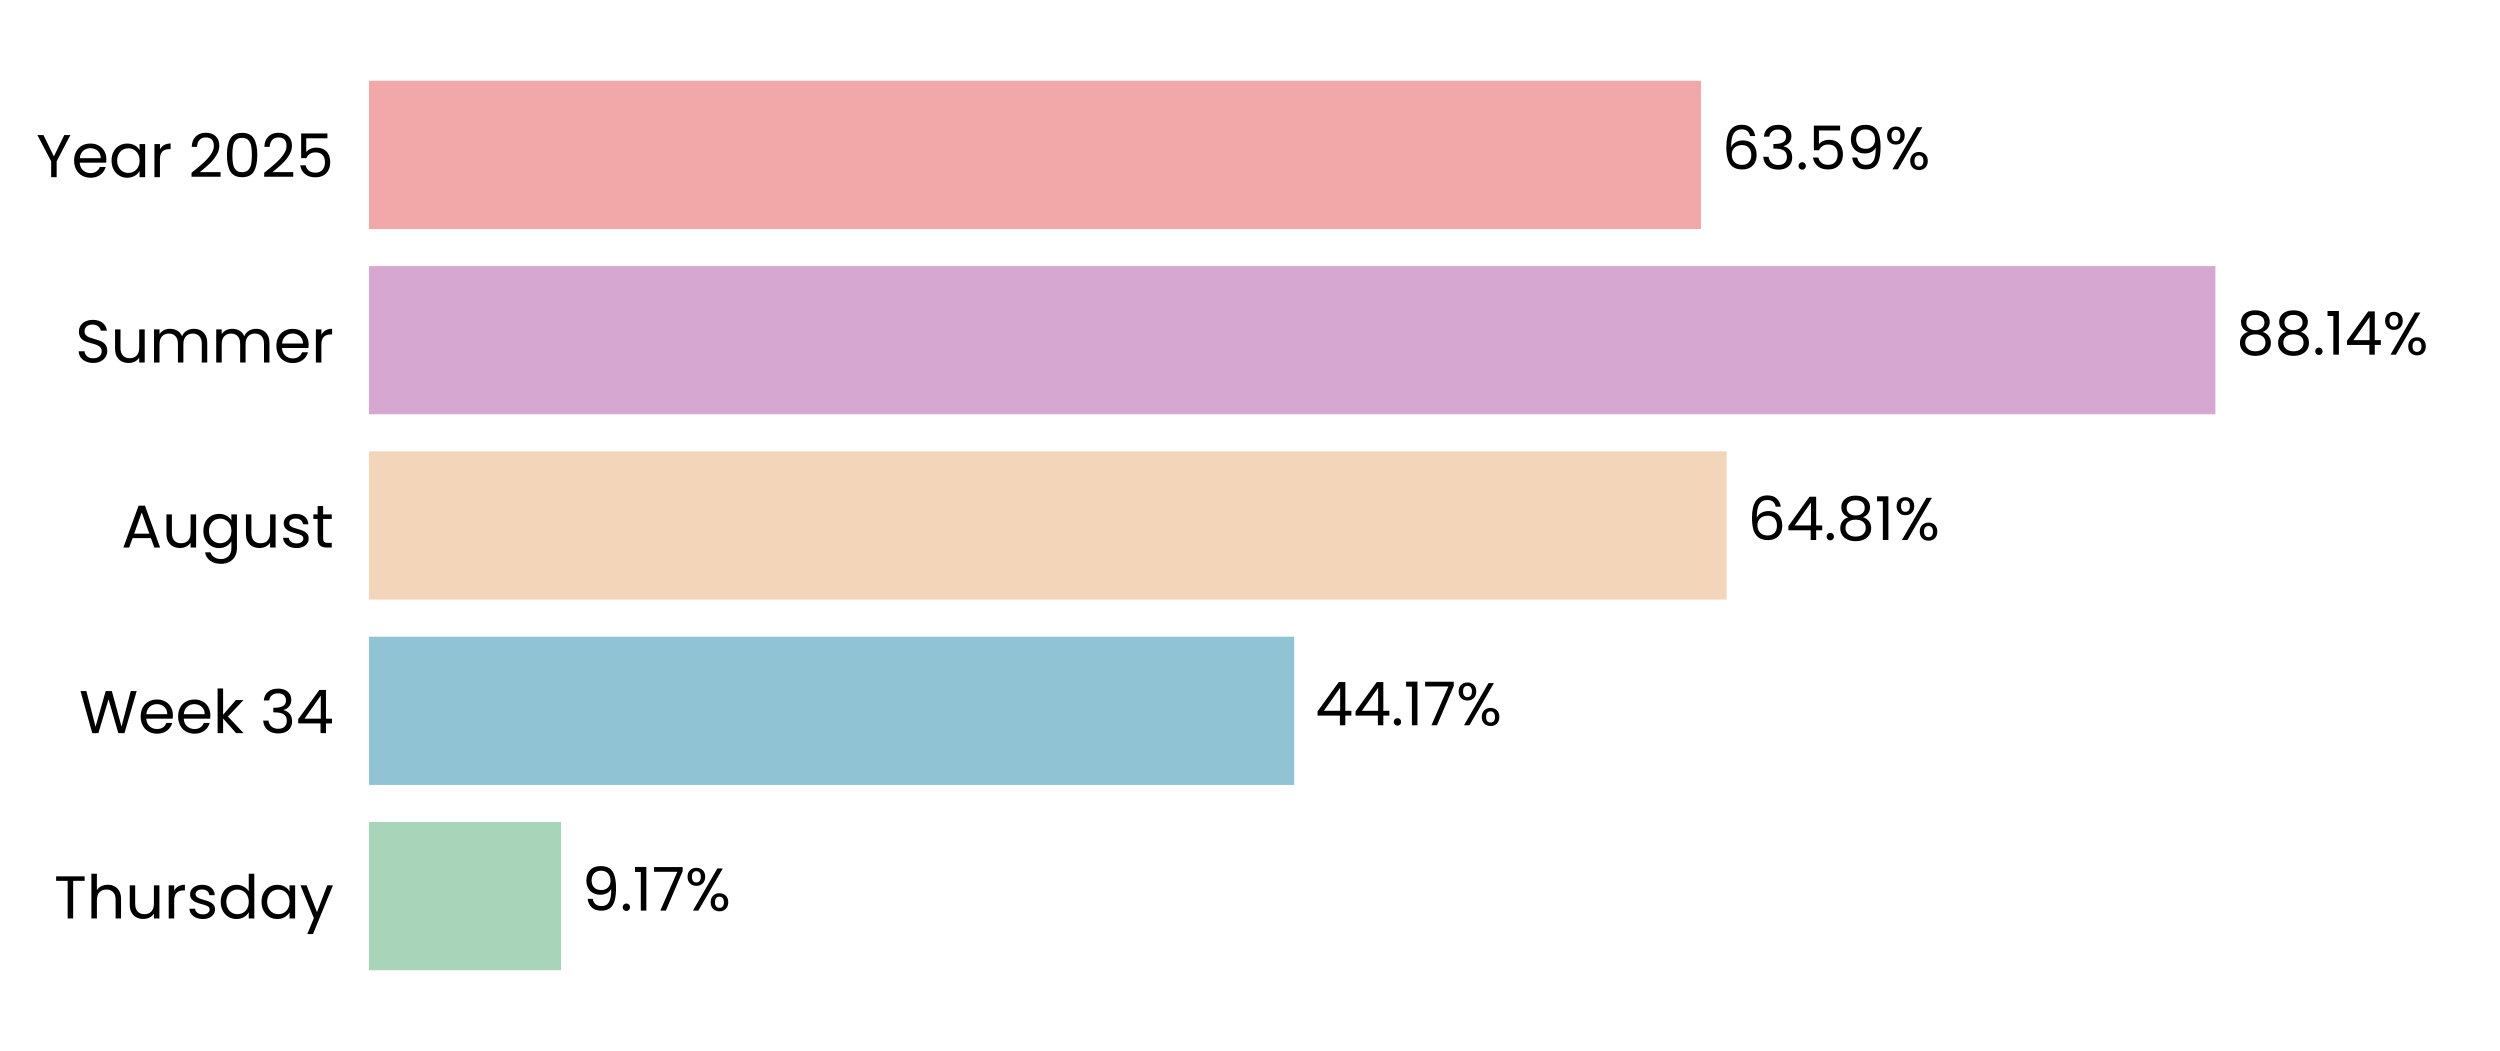
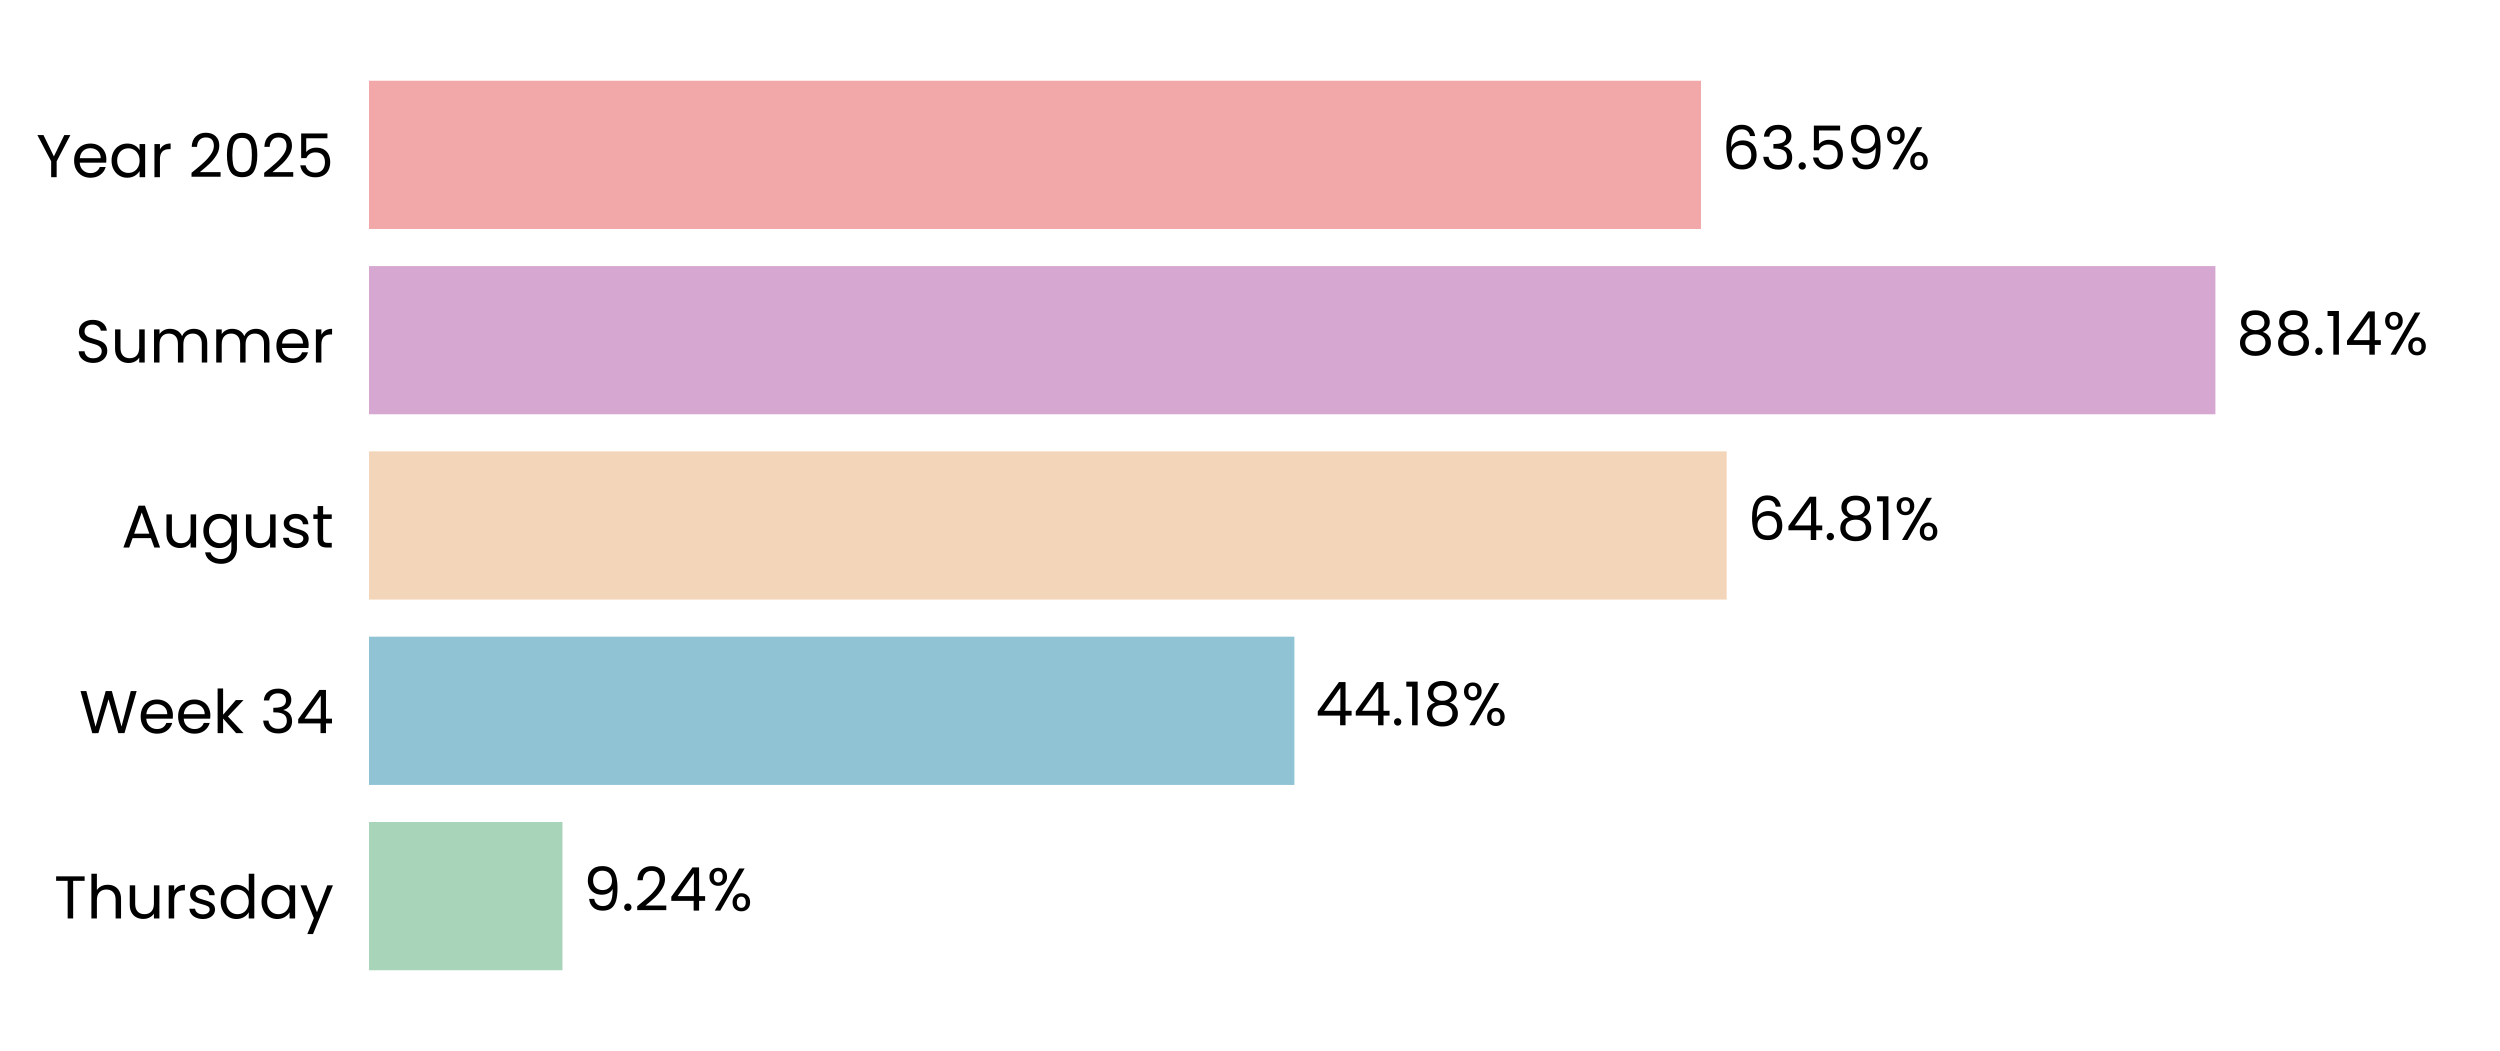
<svg xmlns="http://www.w3.org/2000/svg" xmlns:xlink="http://www.w3.org/1999/xlink" width="496.691pt" height="208.8pt" viewBox="0 0 496.691 208.8" version="1.1">
  <defs>
    <style type="text/css">*{stroke-linejoin: round; stroke-linecap: butt}</style>
  </defs>
  <g id="figure_1">
    <g id="patch_1">
      <path d="M 0 208.8  L 496.691 208.8  L 496.691 0  L 0 0  L 0 208.8  z " style="fill: none" />
    </g>
    <g id="axes_1">
      <g id="patch_2">
        <path d="M 73.311 201.6  L 489.491 201.6  L 489.491 7.2  L 73.311 7.2  L 73.311 201.6  z " style="fill: none" />
      </g>
      <g id="patch_3">
-         <path d="M 73.311 192.764  L 111.461 192.764  L 111.461 163.309  L 73.311 163.309  z " clip-path="url(#p37c1c3002f)" style="fill: #a8d5ba" />
+         <path d="M 73.311 192.764  L 111.75 192.764  L 111.75 163.309  L 73.311 163.309  z " clip-path="url(#p77a91f63e5)" style="fill: #a8d5ba" />
      </g>
      <g id="patch_4">
-         <path d="M 73.311 155.945  L 257.124 155.945  L 257.124 126.491  L 73.311 126.491  z " clip-path="url(#p37c1c3002f)" style="fill: #90c3d4" />
+         <path d="M 73.311 155.945  L 257.165 155.945  L 257.165 126.491  L 73.311 126.491  z " clip-path="url(#p77a91f63e5)" style="fill: #90c3d4" />
      </g>
      <g id="patch_5">
-         <path d="M 73.311 119.127  L 343.045 119.127  L 343.045 89.673  L 73.311 89.673  z " clip-path="url(#p37c1c3002f)" style="fill: #f3d6ba" />
+         <path d="M 73.311 119.127  L 343.054 119.127  L 343.054 89.673  L 73.311 89.673  z " clip-path="url(#p77a91f63e5)" style="fill: #f3d6ba" />
      </g>
      <g id="patch_6">
-         <path d="M 73.311 82.309  L 440.145 82.309  L 440.145 52.855  L 73.311 52.855  z " clip-path="url(#p37c1c3002f)" style="fill: #d6a8d1" />
+         <path d="M 73.311 82.309  L 440.148 82.309  L 440.148 52.855  L 73.311 52.855  z " clip-path="url(#p77a91f63e5)" style="fill: #d6a8d1" />
      </g>
      <g id="patch_7">
-         <path d="M 73.311 45.491  L 337.947 45.491  L 337.947 16.036  L 73.311 16.036  z " clip-path="url(#p37c1c3002f)" style="fill: #f2a8a8" />
+         <path d="M 73.311 45.491  L 337.947 45.491  L 337.947 16.036  L 73.311 16.036  z " clip-path="url(#p77a91f63e5)" style="fill: #f2a8a8" />
      </g>
      <g id="matplotlib.axis_1">
        <g id="ytick_1">
          <g id="text_1">
            <g transform="translate(10.74188 182.4764) scale(0.12 -0.12)">
              <defs>
                <path id="Poppins-Regular-54" d="M 3238 4461  L 3238 3987  L 2022 3987  L 2022 0  L 1440 0  L 1440 3987  L 218 3987  L 218 4461  L 3238 4461  z " transform="scale(0.015625)" />
                <path id="Poppins-Regular-68" d="M 2234 3571  Q 2630 3571 2950 3401  Q 3270 3232 3452 2893  Q 3635 2554 3635 2067  L 3635 0  L 3059 0  L 3059 1984  Q 3059 2509 2796 2787  Q 2534 3066 2080 3066  Q 1619 3066 1347 2778  Q 1075 2490 1075 1939  L 1075 0  L 493 0  L 493 4736  L 1075 4736  L 1075 3008  Q 1248 3277 1552 3424  Q 1856 3571 2234 3571  z " transform="scale(0.015625)" />
                <path id="Poppins-Regular-75" d="M 3603 3507  L 3603 0  L 3021 0  L 3021 518  Q 2854 250 2556 99  Q 2259 -51 1901 -51  Q 1491 -51 1164 118  Q 838 288 649 627  Q 461 966 461 1453  L 461 3507  L 1037 3507  L 1037 1530  Q 1037 1011 1299 732  Q 1562 454 2016 454  Q 2483 454 2752 742  Q 3021 1030 3021 1581  L 3021 3507  L 3603 3507  z " transform="scale(0.015625)" />
                <path id="Poppins-Regular-72" d="M 1075 2938  Q 1229 3238 1513 3404  Q 1798 3571 2208 3571  L 2208 2970  L 2054 2970  Q 1075 2970 1075 1907  L 1075 0  L 493 0  L 493 3507  L 1075 3507  L 1075 2938  z " transform="scale(0.015625)" />
                <path id="Poppins-Regular-73" d="M 1734 -58  Q 1331 -58 1011 80  Q 691 218 505 464  Q 320 710 301 1030  L 902 1030  Q 928 768 1149 601  Q 1370 435 1728 435  Q 2061 435 2253 582  Q 2445 730 2445 954  Q 2445 1184 2240 1296  Q 2035 1408 1606 1517  Q 1216 1619 969 1724  Q 723 1830 547 2038  Q 371 2246 371 2586  Q 371 2854 531 3078  Q 691 3302 985 3433  Q 1280 3565 1658 3565  Q 2240 3565 2598 3270  Q 2957 2976 2982 2464  L 2400 2464  Q 2381 2739 2179 2905  Q 1978 3072 1638 3072  Q 1325 3072 1139 2937  Q 954 2803 954 2586  Q 954 2413 1066 2301  Q 1178 2189 1347 2121  Q 1517 2054 1818 1971  Q 2195 1869 2432 1769  Q 2669 1670 2838 1472  Q 3008 1274 3014 954  Q 3014 666 2854 435  Q 2694 205 2403 73  Q 2112 -58 1734 -58  z " transform="scale(0.015625)" />
                <path id="Poppins-Regular-64" d="M 275 1766  Q 275 2304 492 2710  Q 710 3117 1091 3341  Q 1472 3565 1946 3565  Q 2355 3565 2707 3376  Q 3059 3187 3245 2880  L 3245 4736  L 3834 4736  L 3834 0  L 3245 0  L 3245 659  Q 3072 346 2733 144  Q 2394 -58 1939 -58  Q 1472 -58 1091 172  Q 710 403 492 819  Q 275 1235 275 1766  z M 3245 1760  Q 3245 2157 3085 2451  Q 2925 2746 2653 2902  Q 2381 3059 2054 3059  Q 1728 3059 1459 2905  Q 1190 2752 1030 2457  Q 870 2163 870 1766  Q 870 1363 1030 1065  Q 1190 768 1459 611  Q 1728 454 2054 454  Q 2381 454 2653 611  Q 2925 768 3085 1065  Q 3245 1363 3245 1760  z " transform="scale(0.015625)" />
                <path id="Poppins-Regular-61" d="M 275 1766  Q 275 2304 492 2710  Q 710 3117 1091 3341  Q 1472 3565 1939 3565  Q 2400 3565 2739 3366  Q 3078 3168 3245 2867  L 3245 3507  L 3834 3507  L 3834 0  L 3245 0  L 3245 653  Q 3072 346 2729 144  Q 2387 -58 1933 -58  Q 1466 -58 1088 172  Q 710 403 492 819  Q 275 1235 275 1766  z M 3245 1760  Q 3245 2157 3085 2451  Q 2925 2746 2653 2902  Q 2381 3059 2054 3059  Q 1728 3059 1459 2905  Q 1190 2752 1030 2457  Q 870 2163 870 1766  Q 870 1363 1030 1065  Q 1190 768 1459 611  Q 1728 454 2054 454  Q 2381 454 2653 611  Q 2925 768 3085 1065  Q 3245 1363 3245 1760  z " transform="scale(0.015625)" />
                <path id="Poppins-Regular-79" d="M 3514 3507  L 1402 -1651  L 800 -1651  L 1491 38  L 77 3507  L 723 3507  L 1824 666  L 2912 3507  L 3514 3507  z " transform="scale(0.015625)" />
              </defs>
              <use xlink:href="#Poppins-Regular-54" />
              <use xlink:href="#Poppins-Regular-68" transform="translate(54.09999 0)" />
              <use xlink:href="#Poppins-Regular-75" transform="translate(118.1 0)" />
              <use xlink:href="#Poppins-Regular-72" transform="translate(182.1 0)" />
              <use xlink:href="#Poppins-Regular-73" transform="translate(219.3999 0)" />
              <use xlink:href="#Poppins-Regular-64" transform="translate(271.5999 0)" />
              <use xlink:href="#Poppins-Regular-61" transform="translate(339.1999 0)" />
              <use xlink:href="#Poppins-Regular-79" transform="translate(406.7999 0)" />
            </g>
          </g>
        </g>
        <g id="ytick_2">
          <g id="text_2">
            <g transform="translate(15.71813 145.6582) scale(0.12 -0.12)">
              <defs>
                <path id="Poppins-Regular-57" d="M 6099 4461  L 4806 0  L 4154 0  L 3117 3590  L 2042 0  L 1395 -6  L 147 4461  L 768 4461  L 1741 678  L 2816 4461  L 3469 4461  L 4493 691  L 5472 4461  L 6099 4461  z " transform="scale(0.015625)" />
                <path id="Poppins-Regular-65" d="M 3693 1888  Q 3693 1722 3674 1536  L 870 1536  Q 902 1018 1225 726  Q 1549 435 2010 435  Q 2387 435 2640 611  Q 2893 787 2995 1082  L 3622 1082  Q 3482 576 3059 259  Q 2637 -58 2010 -58  Q 1510 -58 1116 166  Q 723 390 499 803  Q 275 1216 275 1760  Q 275 2304 492 2713  Q 710 3123 1104 3344  Q 1498 3565 2010 3565  Q 2509 3565 2893 3347  Q 3277 3130 3485 2749  Q 3693 2368 3693 1888  z M 3091 2010  Q 3091 2342 2944 2582  Q 2797 2822 2544 2947  Q 2291 3072 1984 3072  Q 1542 3072 1232 2790  Q 922 2509 877 2010  L 3091 2010  z " transform="scale(0.015625)" />
                <path id="Poppins-Regular-6b" d="M 2451 0  L 1075 1549  L 1075 0  L 493 0  L 493 4736  L 1075 4736  L 1075 1952  L 2426 3507  L 3238 3507  L 1587 1760  L 3245 0  L 2451 0  z " transform="scale(0.015625)" />
                <path id="Poppins-Regular-20" transform="scale(0.015625)" />
                <path id="Poppins-Regular-33" d="M 384 3462  Q 429 4051 838 4384  Q 1248 4717 1901 4717  Q 2336 4717 2653 4560  Q 2970 4403 3133 4134  Q 3296 3866 3296 3526  Q 3296 3130 3069 2842  Q 2842 2554 2477 2470  L 2477 2438  Q 2893 2336 3136 2035  Q 3379 1734 3379 1248  Q 3379 883 3212 592  Q 3046 301 2713 134  Q 2381 -32 1914 -32  Q 1235 -32 800 323  Q 365 678 314 1331  L 877 1331  Q 922 947 1190 704  Q 1459 461 1907 461  Q 2355 461 2588 694  Q 2822 928 2822 1299  Q 2822 1779 2502 1990  Q 2182 2202 1536 2202  L 1389 2202  L 1389 2688  L 1542 2688  Q 2131 2694 2432 2883  Q 2733 3072 2733 3469  Q 2733 3808 2512 4013  Q 2291 4218 1882 4218  Q 1485 4218 1241 4013  Q 998 3808 954 3462  L 384 3462  z " transform="scale(0.015625)" />
                <path id="Poppins-Regular-34" d="M 256 1030  L 256 1472  L 2502 4582  L 3200 4582  L 3200 1536  L 3840 1536  L 3840 1030  L 3200 1030  L 3200 0  L 2624 0  L 2624 1030  L 256 1030  z M 2650 3974  L 928 1536  L 2650 1536  L 2650 3974  z " transform="scale(0.015625)" />
              </defs>
              <use xlink:href="#Poppins-Regular-57" />
              <use xlink:href="#Poppins-Regular-65" transform="translate(97.59999 0)" />
              <use xlink:href="#Poppins-Regular-65" transform="translate(159.6 0)" />
              <use xlink:href="#Poppins-Regular-6b" transform="translate(221.6 0)" />
              <use xlink:href="#Poppins-Regular-20" transform="translate(273.0999 0)" />
              <use xlink:href="#Poppins-Regular-33" transform="translate(299.7999 0)" />
              <use xlink:href="#Poppins-Regular-34" transform="translate(358.6999 0)" />
            </g>
          </g>
        </g>
        <g id="ytick_3">
          <g id="text_3">
            <g transform="translate(24.11812 108.78) scale(0.12 -0.12)">
              <defs>
                <path id="Poppins-Regular-41" d="M 3130 992  L 1184 992  L 826 0  L 211 0  L 1824 4435  L 2496 4435  L 4102 0  L 3488 0  L 3130 992  z M 2963 1466  L 2157 3718  L 1350 1466  L 2963 1466  z " transform="scale(0.015625)" />
                <path id="Poppins-Regular-67" d="M 1939 3565  Q 2394 3565 2736 3366  Q 3078 3168 3245 2867  L 3245 3507  L 3834 3507  L 3834 -77  Q 3834 -557 3629 -931  Q 3424 -1306 3043 -1517  Q 2662 -1728 2157 -1728  Q 1466 -1728 1005 -1401  Q 544 -1075 461 -512  L 1037 -512  Q 1133 -832 1433 -1027  Q 1734 -1222 2157 -1222  Q 2637 -1222 2941 -921  Q 3245 -621 3245 -77  L 3245 659  Q 3072 352 2733 147  Q 2394 -58 1939 -58  Q 1472 -58 1091 172  Q 710 403 492 819  Q 275 1235 275 1766  Q 275 2304 492 2710  Q 710 3117 1091 3341  Q 1472 3565 1939 3565  z M 3245 1760  Q 3245 2157 3085 2451  Q 2925 2746 2653 2902  Q 2381 3059 2054 3059  Q 1728 3059 1459 2905  Q 1190 2752 1030 2457  Q 870 2163 870 1766  Q 870 1363 1030 1065  Q 1190 768 1459 611  Q 1728 454 2054 454  Q 2381 454 2653 611  Q 2925 768 3085 1065  Q 3245 1363 3245 1760  z " transform="scale(0.015625)" />
                <path id="Poppins-Regular-74" d="M 1203 3027  L 1203 960  Q 1203 704 1312 598  Q 1421 493 1690 493  L 2118 493  L 2118 0  L 1594 0  Q 1107 0 864 224  Q 621 448 621 960  L 621 3027  L 166 3027  L 166 3507  L 621 3507  L 621 4390  L 1203 4390  L 1203 3507  L 2118 3507  L 2118 3027  L 1203 3027  z " transform="scale(0.015625)" />
              </defs>
              <use xlink:href="#Poppins-Regular-41" />
              <use xlink:href="#Poppins-Regular-75" transform="translate(67.39999 0)" />
              <use xlink:href="#Poppins-Regular-67" transform="translate(131.4 0)" />
              <use xlink:href="#Poppins-Regular-75" transform="translate(199 0)" />
              <use xlink:href="#Poppins-Regular-73" transform="translate(263 0)" />
              <use xlink:href="#Poppins-Regular-74" transform="translate(315.2 0)" />
            </g>
          </g>
        </g>
        <g id="ytick_4">
          <g id="text_4">
            <g transform="translate(14.95125 72.02182) scale(0.12 -0.12)">
              <defs>
                <path id="Poppins-Regular-53" d="M 1907 -45  Q 1466 -45 1117 112  Q 768 269 569 547  Q 371 826 365 1190  L 986 1190  Q 1018 877 1245 662  Q 1472 448 1907 448  Q 2323 448 2563 656  Q 2803 864 2803 1190  Q 2803 1446 2662 1606  Q 2522 1766 2310 1849  Q 2099 1933 1741 2029  Q 1299 2144 1033 2259  Q 768 2374 579 2620  Q 390 2867 390 3283  Q 390 3648 576 3929  Q 762 4211 1098 4364  Q 1434 4518 1869 4518  Q 2496 4518 2896 4204  Q 3296 3891 3347 3373  L 2707 3373  Q 2675 3629 2438 3824  Q 2202 4019 1811 4019  Q 1446 4019 1216 3830  Q 986 3642 986 3302  Q 986 3059 1123 2905  Q 1261 2752 1462 2672  Q 1664 2592 2029 2490  Q 2470 2368 2739 2249  Q 3008 2131 3200 1884  Q 3392 1638 3392 1216  Q 3392 890 3219 602  Q 3046 314 2707 134  Q 2368 -45 1907 -45  z " transform="scale(0.015625)" />
                <path id="Poppins-Regular-6d" d="M 4710 3571  Q 5120 3571 5440 3401  Q 5760 3232 5945 2893  Q 6131 2554 6131 2067  L 6131 0  L 5555 0  L 5555 1984  Q 5555 2509 5296 2787  Q 5037 3066 4595 3066  Q 4141 3066 3872 2774  Q 3603 2483 3603 1933  L 3603 0  L 3027 0  L 3027 1984  Q 3027 2509 2768 2787  Q 2509 3066 2067 3066  Q 1613 3066 1344 2774  Q 1075 2483 1075 1933  L 1075 0  L 493 0  L 493 3507  L 1075 3507  L 1075 3002  Q 1248 3277 1539 3424  Q 1830 3571 2182 3571  Q 2624 3571 2963 3372  Q 3302 3174 3469 2790  Q 3616 3162 3955 3366  Q 4294 3571 4710 3571  z " transform="scale(0.015625)" />
              </defs>
              <use xlink:href="#Poppins-Regular-53" />
              <use xlink:href="#Poppins-Regular-75" transform="translate(58.7 0)" />
              <use xlink:href="#Poppins-Regular-6d" transform="translate(122.7 0)" />
              <use xlink:href="#Poppins-Regular-6d" transform="translate(225.7 0)" />
              <use xlink:href="#Poppins-Regular-65" transform="translate(328.7 0)" />
              <use xlink:href="#Poppins-Regular-72" transform="translate(390.6999 0)" />
            </g>
          </g>
        </g>
        <g id="ytick_5">
          <g id="text_5">
            <g transform="translate(7.2 35.20364) scale(0.12 -0.12)">
              <defs>
                <path id="Poppins-Regular-59" d="M 3616 4461  L 2163 1683  L 2163 0  L 1581 0  L 1581 1683  L 122 4461  L 768 4461  L 1869 2202  L 2970 4461  L 3616 4461  z " transform="scale(0.015625)" />
                <path id="Poppins-Regular-32" d="M 326 467  Q 1139 1120 1600 1539  Q 2061 1958 2377 2416  Q 2694 2874 2694 3315  Q 2694 3731 2492 3971  Q 2291 4211 1843 4211  Q 1408 4211 1168 3939  Q 928 3667 909 3213  L 346 3213  Q 371 3930 780 4320  Q 1190 4710 1837 4710  Q 2496 4710 2883 4345  Q 3270 3981 3270 3341  Q 3270 2810 2953 2307  Q 2637 1805 2233 1424  Q 1830 1043 1203 538  L 3405 538  L 3405 51  L 326 51  L 326 467  z " transform="scale(0.015625)" />
                <path id="Poppins-Regular-30" d="M 397 2362  Q 397 3462 755 4080  Q 1114 4698 2010 4698  Q 2899 4698 3257 4080  Q 3616 3462 3616 2362  Q 3616 1242 3257 621  Q 2899 0 2010 0  Q 1114 0 755 621  Q 397 1242 397 2362  z M 3040 2362  Q 3040 2918 2966 3305  Q 2893 3693 2665 3929  Q 2438 4166 2010 4166  Q 1574 4166 1347 3929  Q 1120 3693 1046 3305  Q 973 2918 973 2362  Q 973 1786 1046 1395  Q 1120 1005 1347 768  Q 1574 531 2010 531  Q 2438 531 2665 768  Q 2893 1005 2966 1395  Q 3040 1786 3040 2362  z " transform="scale(0.015625)" />
                <path id="Poppins-Regular-35" d="M 3347 4122  L 1101 4122  L 1101 2662  Q 1248 2867 1536 2998  Q 1824 3130 2157 3130  Q 2688 3130 3021 2909  Q 3354 2688 3498 2339  Q 3642 1990 3642 1600  Q 3642 1139 3469 774  Q 3296 410 2941 198  Q 2586 -13 2061 -13  Q 1389 -13 973 332  Q 557 678 467 1254  L 1037 1254  Q 1120 890 1389 685  Q 1658 480 2067 480  Q 2573 480 2829 784  Q 3085 1088 3085 1587  Q 3085 2086 2829 2358  Q 2573 2630 2074 2630  Q 1734 2630 1481 2467  Q 1229 2304 1114 2022  L 563 2022  L 563 4634  L 3347 4634  L 3347 4122  z " transform="scale(0.015625)" />
              </defs>
              <use xlink:href="#Poppins-Regular-59" />
              <use xlink:href="#Poppins-Regular-65" transform="translate(58.39999 0)" />
              <use xlink:href="#Poppins-Regular-61" transform="translate(120.4 0)" />
              <use xlink:href="#Poppins-Regular-72" transform="translate(188 0)" />
              <use xlink:href="#Poppins-Regular-20" transform="translate(225.3 0)" />
              <use xlink:href="#Poppins-Regular-32" transform="translate(252 0)" />
              <use xlink:href="#Poppins-Regular-30" transform="translate(309.4999 0)" />
              <use xlink:href="#Poppins-Regular-32" transform="translate(372.2999 0)" />
              <use xlink:href="#Poppins-Regular-35" transform="translate(429.7999 0)" />
            </g>
          </g>
        </g>
      </g>
      <g id="text_6">
-         <g transform="translate(115.6229 180.9164) scale(0.12 -0.12)">
+         <g transform="translate(115.9119 180.9164) scale(0.12 -0.12)">
          <defs>
            <path id="Poppins-Regular-39" d="M 1146 1242  Q 1210 877 1443 678  Q 1677 480 2074 480  Q 2605 480 2857 896  Q 3110 1312 3098 2298  Q 2963 2010 2649 1846  Q 2336 1683 1952 1683  Q 1523 1683 1187 1859  Q 851 2035 659 2374  Q 467 2714 467 3194  Q 467 3878 864 4297  Q 1261 4717 1990 4717  Q 2886 4717 3248 4134  Q 3610 3552 3610 2400  Q 3610 1594 3466 1069  Q 3322 544 2979 269  Q 2637 -6 2042 -6  Q 1389 -6 1024 346  Q 659 698 608 1242  L 1146 1242  z M 2048 2176  Q 2477 2176 2752 2441  Q 3027 2707 3027 3162  Q 3027 3642 2758 3936  Q 2490 4230 2003 4230  Q 1555 4230 1289 3948  Q 1024 3667 1024 3206  Q 1024 2739 1286 2457  Q 1549 2176 2048 2176  z " transform="scale(0.015625)" />
            <path id="Poppins-Regular-2e" d="M 678 -38  Q 512 -38 397 77  Q 282 192 282 358  Q 282 525 397 640  Q 512 755 678 755  Q 838 755 950 640  Q 1062 525 1062 358  Q 1062 192 950 77  Q 838 -38 678 -38  z " transform="scale(0.015625)" />
-             <path id="Poppins-Regular-31" d="M 243 4096  L 243 4627  L 1446 4627  L 1446 0  L 858 0  L 858 4096  L 243 4096  z " transform="scale(0.015625)" />
-             <path id="Poppins-Regular-37" d="M 3245 4173  L 1466 0  L 877 0  L 2682 4115  L 211 4115  L 211 4614  L 3245 4614  L 3245 4173  z " transform="scale(0.015625)" />
            <path id="Poppins-Regular-25" d="M 269 3584  Q 269 4019 531 4278  Q 794 4538 1203 4538  Q 1613 4538 1875 4278  Q 2138 4019 2138 3584  Q 2138 3142 1875 2883  Q 1613 2624 1203 2624  Q 794 2624 531 2883  Q 269 3142 269 3584  z M 4006 4467  L 1414 0  L 838 0  L 3430 4467  L 4006 4467  z M 1203 4179  Q 986 4179 861 4028  Q 736 3878 736 3584  Q 736 3290 861 3136  Q 986 2982 1203 2982  Q 1421 2982 1549 3139  Q 1677 3296 1677 3584  Q 1677 3878 1549 4028  Q 1421 4179 1203 4179  z M 2720 883  Q 2720 1325 2982 1584  Q 3245 1843 3654 1843  Q 4064 1843 4323 1584  Q 4582 1325 4582 883  Q 4582 448 4323 185  Q 4064 -77 3654 -77  Q 3245 -77 2982 182  Q 2720 442 2720 883  z M 3648 1478  Q 3430 1478 3302 1328  Q 3174 1178 3174 883  Q 3174 595 3302 444  Q 3430 294 3648 294  Q 3866 294 3994 444  Q 4122 595 4122 883  Q 4122 1178 3994 1328  Q 3866 1478 3648 1478  z " transform="scale(0.015625)" />
          </defs>
          <use xlink:href="#Poppins-Regular-39" />
          <use xlink:href="#Poppins-Regular-2e" transform="translate(62.99999 0)" />
-           <use xlink:href="#Poppins-Regular-31" transform="translate(83.99997 0)" />
-           <use xlink:href="#Poppins-Regular-37" transform="translate(116 0)" />
-           <use xlink:href="#Poppins-Regular-25" transform="translate(170.5999 0)" />
+           <use xlink:href="#Poppins-Regular-32" transform="translate(83.99997 0)" />
+           <use xlink:href="#Poppins-Regular-34" transform="translate(141.5 0)" />
+           <use xlink:href="#Poppins-Regular-25" transform="translate(204.3999 0)" />
        </g>
      </g>
      <g id="text_7">
-         <g transform="translate(261.2859 144.0982) scale(0.12 -0.12)">
+         <g transform="translate(261.3272 144.0982) scale(0.12 -0.12)">
+           <defs>
+             <path id="Poppins-Regular-31" d="M 243 4096  L 243 4627  L 1446 4627  L 1446 0  L 858 0  L 858 4096  L 243 4096  z " transform="scale(0.015625)" />
+             <path id="Poppins-Regular-38" d="M 1242 2406  Q 883 2547 691 2816  Q 499 3085 499 3469  Q 499 3814 672 4092  Q 845 4371 1187 4534  Q 1530 4698 2016 4698  Q 2502 4698 2844 4534  Q 3187 4371 3363 4092  Q 3539 3814 3539 3469  Q 3539 3098 3340 2819  Q 3142 2541 2797 2406  Q 3194 2285 3427 1981  Q 3661 1677 3661 1248  Q 3661 832 3456 521  Q 3251 211 2876 41  Q 2502 -128 2016 -128  Q 1530 -128 1162 41  Q 794 211 589 521  Q 384 832 384 1248  Q 384 1677 614 1984  Q 845 2291 1242 2406  z M 2976 3398  Q 2976 3789 2720 4000  Q 2464 4211 2016 4211  Q 1574 4211 1318 4000  Q 1062 3789 1062 3392  Q 1062 3034 1328 2816  Q 1594 2598 2016 2598  Q 2445 2598 2710 2819  Q 2976 3040 2976 3398  z M 2016 2150  Q 1542 2150 1241 1929  Q 941 1709 941 1267  Q 941 858 1232 608  Q 1523 358 2016 358  Q 2509 358 2797 608  Q 3085 858 3085 1267  Q 3085 1696 2790 1923  Q 2496 2150 2016 2150  z " transform="scale(0.015625)" />
+           </defs>
          <use xlink:href="#Poppins-Regular-34" />
          <use xlink:href="#Poppins-Regular-34" transform="translate(62.89999 0)" />
          <use xlink:href="#Poppins-Regular-2e" transform="translate(125.8 0)" />
          <use xlink:href="#Poppins-Regular-31" transform="translate(146.8 0)" />
-           <use xlink:href="#Poppins-Regular-37" transform="translate(178.8 0)" />
-           <use xlink:href="#Poppins-Regular-25" transform="translate(233.3999 0)" />
+           <use xlink:href="#Poppins-Regular-38" transform="translate(178.8 0)" />
+           <use xlink:href="#Poppins-Regular-25" transform="translate(241.8999 0)" />
        </g>
      </g>
      <g id="text_8">
-         <g transform="translate(347.2069 107.28) scale(0.12 -0.12)">
+         <g transform="translate(347.2162 107.28) scale(0.12 -0.12)">
          <defs>
            <path id="Poppins-Regular-36" d="M 2976 3526  Q 2835 4237 2099 4237  Q 1530 4237 1248 3798  Q 966 3360 973 2355  Q 1120 2688 1462 2877  Q 1805 3066 2227 3066  Q 2886 3066 3280 2656  Q 3674 2246 3674 1523  Q 3674 1088 3504 742  Q 3334 397 2992 192  Q 2650 -13 2163 -13  Q 1504 -13 1133 281  Q 762 576 614 1094  Q 467 1613 467 2374  Q 467 4723 2106 4723  Q 2733 4723 3091 4384  Q 3450 4045 3514 3526  L 2976 3526  z M 2106 2573  Q 1830 2573 1587 2461  Q 1344 2349 1193 2121  Q 1043 1894 1043 1568  Q 1043 1082 1324 778  Q 1606 474 2131 474  Q 2579 474 2844 752  Q 3110 1030 3110 1504  Q 3110 2003 2854 2288  Q 2598 2573 2106 2573  z " transform="scale(0.015625)" />
-             <path id="Poppins-Regular-38" d="M 1242 2406  Q 883 2547 691 2816  Q 499 3085 499 3469  Q 499 3814 672 4092  Q 845 4371 1187 4534  Q 1530 4698 2016 4698  Q 2502 4698 2844 4534  Q 3187 4371 3363 4092  Q 3539 3814 3539 3469  Q 3539 3098 3340 2819  Q 3142 2541 2797 2406  Q 3194 2285 3427 1981  Q 3661 1677 3661 1248  Q 3661 832 3456 521  Q 3251 211 2876 41  Q 2502 -128 2016 -128  Q 1530 -128 1162 41  Q 794 211 589 521  Q 384 832 384 1248  Q 384 1677 614 1984  Q 845 2291 1242 2406  z M 2976 3398  Q 2976 3789 2720 4000  Q 2464 4211 2016 4211  Q 1574 4211 1318 4000  Q 1062 3789 1062 3392  Q 1062 3034 1328 2816  Q 1594 2598 2016 2598  Q 2445 2598 2710 2819  Q 2976 3040 2976 3398  z M 2016 2150  Q 1542 2150 1241 1929  Q 941 1709 941 1267  Q 941 858 1232 608  Q 1523 358 2016 358  Q 2509 358 2797 608  Q 3085 858 3085 1267  Q 3085 1696 2790 1923  Q 2496 2150 2016 2150  z " transform="scale(0.015625)" />
          </defs>
          <use xlink:href="#Poppins-Regular-36" />
          <use xlink:href="#Poppins-Regular-34" transform="translate(63.49999 0)" />
          <use xlink:href="#Poppins-Regular-2e" transform="translate(126.4 0)" />
          <use xlink:href="#Poppins-Regular-38" transform="translate(147.4 0)" />
          <use xlink:href="#Poppins-Regular-31" transform="translate(210.5 0)" />
          <use xlink:href="#Poppins-Regular-25" transform="translate(242.4999 0)" />
        </g>
      </g>
      <g id="text_9">
-         <g transform="translate(444.3071 70.46182) scale(0.12 -0.12)">
+         <g transform="translate(444.3102 70.46182) scale(0.12 -0.12)">
          <use xlink:href="#Poppins-Regular-38" />
          <use xlink:href="#Poppins-Regular-38" transform="translate(63.09999 0)" />
          <use xlink:href="#Poppins-Regular-2e" transform="translate(126.2 0)" />
          <use xlink:href="#Poppins-Regular-31" transform="translate(147.2 0)" />
          <use xlink:href="#Poppins-Regular-34" transform="translate(179.2 0)" />
          <use xlink:href="#Poppins-Regular-25" transform="translate(242.0999 0)" />
        </g>
      </g>
      <g id="text_10">
-         <g transform="translate(342.1084 33.64364) scale(0.12 -0.12)">
+         <g transform="translate(342.1092 33.64364) scale(0.12 -0.12)">
          <use xlink:href="#Poppins-Regular-36" />
          <use xlink:href="#Poppins-Regular-33" transform="translate(63.49999 0)" />
          <use xlink:href="#Poppins-Regular-2e" transform="translate(122.4 0)" />
          <use xlink:href="#Poppins-Regular-35" transform="translate(143.4 0)" />
          <use xlink:href="#Poppins-Regular-39" transform="translate(206.2 0)" />
          <use xlink:href="#Poppins-Regular-25" transform="translate(269.1999 0)" />
        </g>
      </g>
    </g>
  </g>
  <defs>
-     <clipPath id="p37c1c3002f">
+     <clipPath id="p77a91f63e5">
      <rect x="73.311" y="7.2" width="416.18" height="194.4" />
    </clipPath>
  </defs>
</svg>
